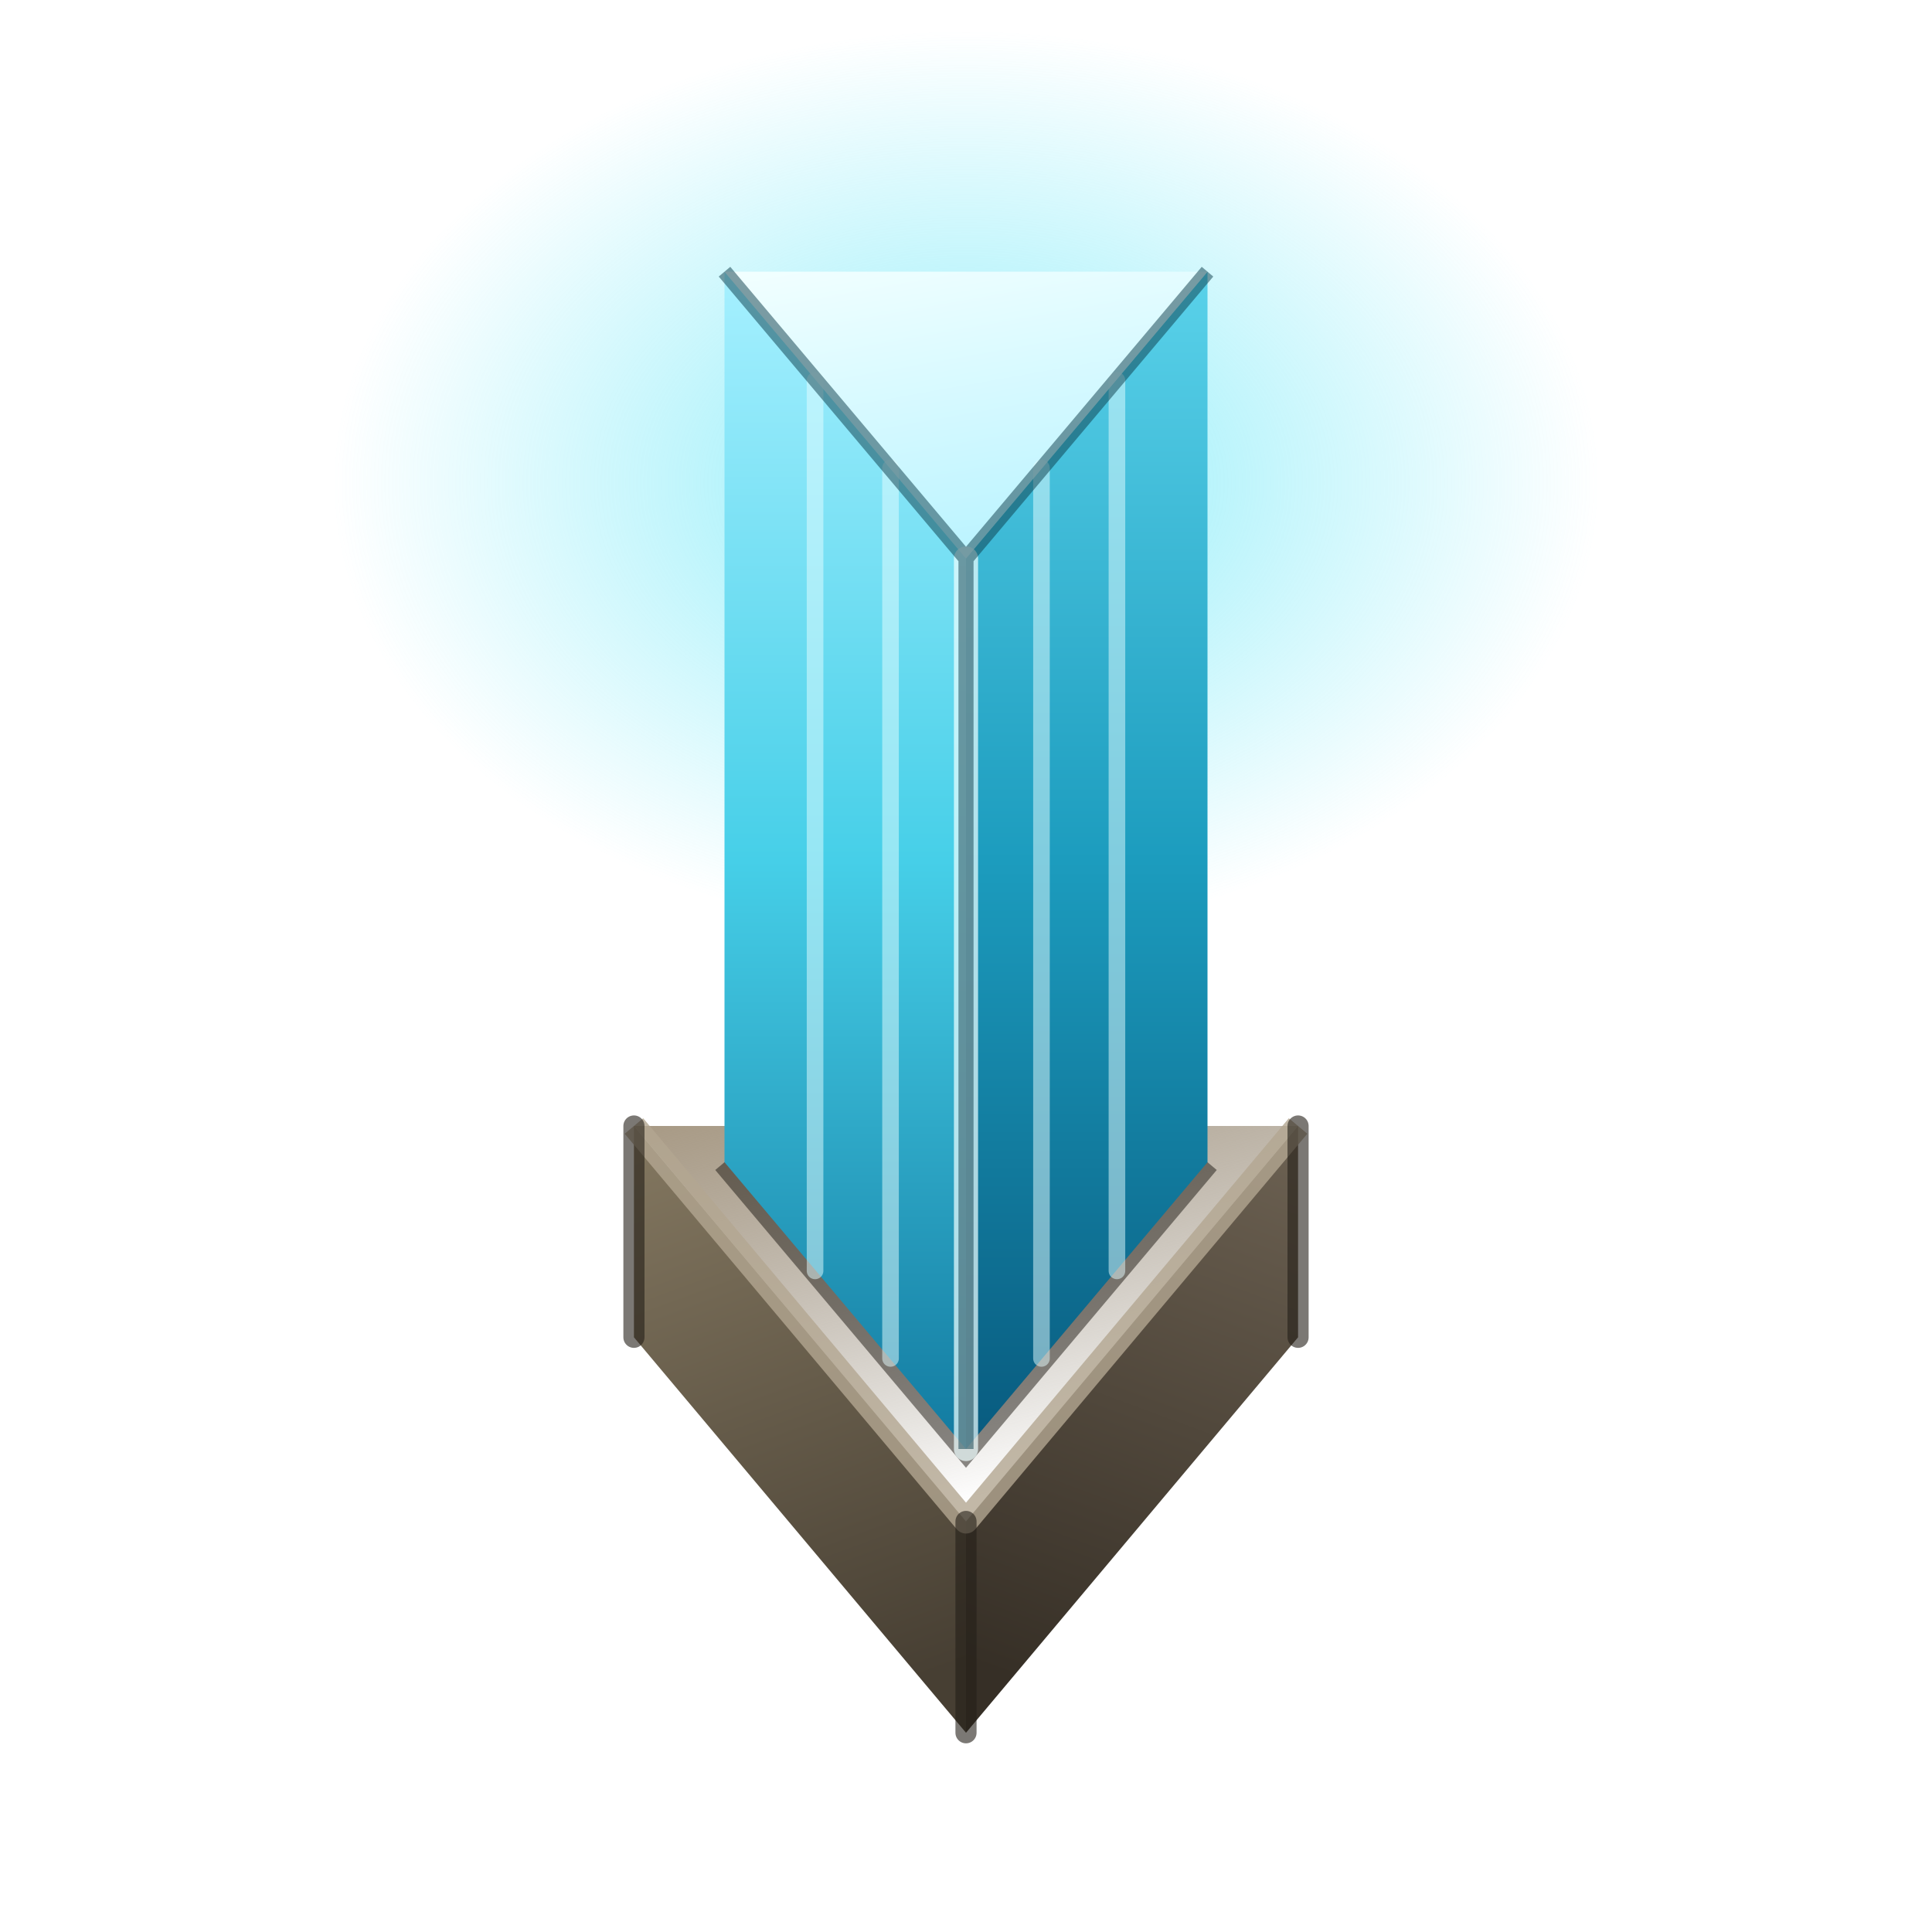
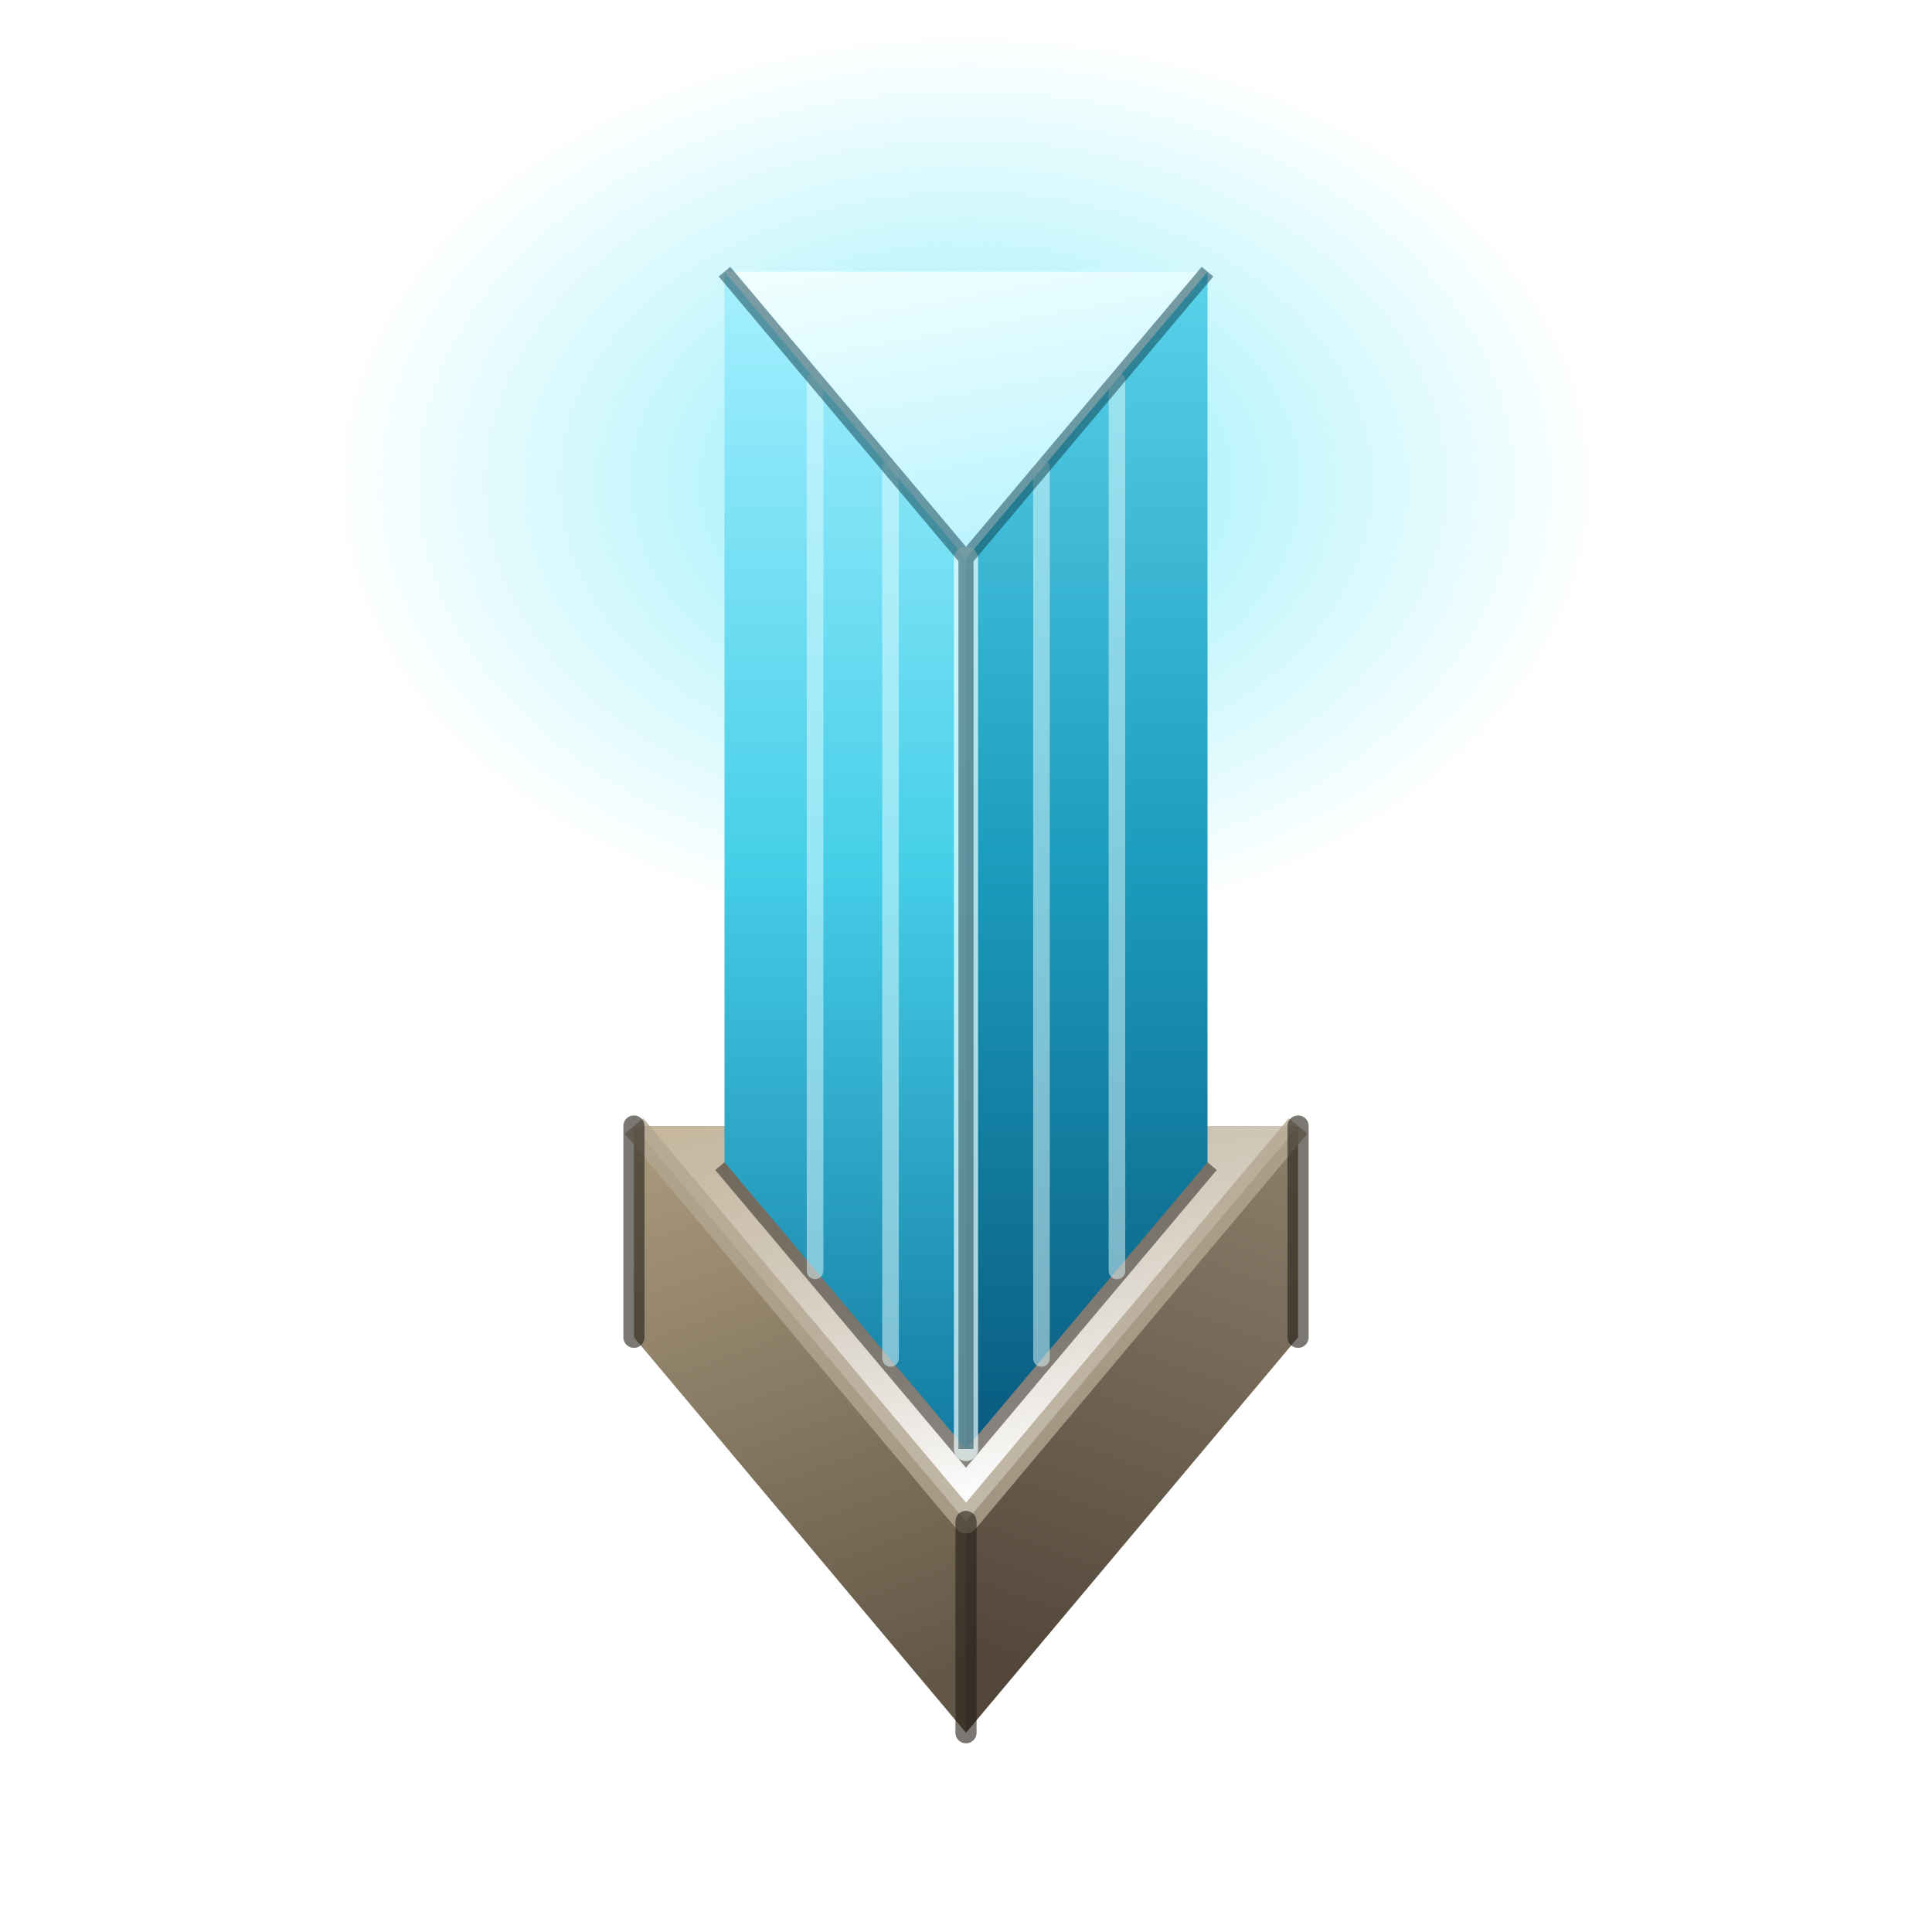
<svg xmlns="http://www.w3.org/2000/svg" viewBox="0 0 64 64" width="26" height="26">
  <defs>
    <radialGradient id="gGlow" cx="0.5" cy="0.5" r="0.5">
      <stop offset="0" stop-color="#5fe6f7" stop-opacity="0.7" />
      <stop offset="1" stop-color="#5fe6f7" stop-opacity="0" />
    </radialGradient>
    <linearGradient id="rTop" x1="0" y1="0" x2="0.3" y2="1">
      <stop offset="0" stop-color="#f2ffff" />
      <stop offset="1" stop-color="#bdf4ff" />
    </linearGradient>
    <linearGradient id="rLeft" x1="0" y1="0" x2="0" y2="1">
      <stop offset="0" stop-color="#a6f0ff" />
      <stop offset="0.5" stop-color="#46cfe8" />
      <stop offset="1" stop-color="#127aa0" />
    </linearGradient>
    <linearGradient id="rRight" x1="0" y1="0" x2="0" y2="1">
      <stop offset="0" stop-color="#5ad2ea" />
      <stop offset="0.5" stop-color="#1c9cbe" />
      <stop offset="1" stop-color="#085a7e" />
    </linearGradient>
    <linearGradient id="bTop" x1="0" y1="0" x2="0.4" y2="1">
-       <stop offset="0" stop-color="#a89a85" />
-       <stop offset="1" stop-color="#82766400" />
+       <stop offset="0" stop-color="#c6b69d" />
+       <stop offset="1" stop-color="#9c8e7600" />
    </linearGradient>
    <linearGradient id="bLeft" x1="0.2" y1="0" x2="0.4" y2="1">
-       <stop offset="0" stop-color="#82765f" />
-       <stop offset="1" stop-color="#473f33" />
+       <stop offset="0" stop-color="#a9997c" />
+       <stop offset="1" stop-color="#635847" />
    </linearGradient>
    <linearGradient id="bRight" x1="0.8" y1="0" x2="0.6" y2="1">
-       <stop offset="0" stop-color="#6b6051" />
-       <stop offset="1" stop-color="#362f26" />
+       <stop offset="0" stop-color="#8b7d69" />
+       <stop offset="1" stop-color="#514639" />
    </linearGradient>
  </defs>
  <ellipse cx="32" cy="16" rx="21" ry="15" fill="url(#gGlow)" />
  <path d="M 21 37.3 L 32 50.4 L 32 57.4 L 21 44.3 Z" fill="url(#bLeft)" />
  <path d="M 43 37.3 L 32 50.4 L 32 57.4 L 43 44.3 Z" fill="url(#bRight)" />
  <path d="M 21 37.3 L 43 37.3 L 32 50.4 Z" fill="url(#bTop)" />
  <path d="M 21 37.3 L 32 50.4 L 43 37.3" fill="none" stroke="#b3a691" stroke-width="0.8" stroke-linejoin="round" opacity="0.8" />
  <g stroke="#231e18" stroke-width="0.7" stroke-linecap="round" opacity="0.6">
    <line x1="32" y1="50.4" x2="32" y2="57.4" />
    <line x1="21" y1="37.3" x2="21" y2="44.3" />
    <line x1="43" y1="37.3" x2="43" y2="44.3" />
  </g>
  <path d="M 24 38.5 L 32 48 L 40 38.5" fill="none" stroke="#1c1812" stroke-width="0.8" opacity="0.5" />
  <path d="M 40 9 L 32 18.5 L 32 48 L 40 38.5 Z" fill="url(#rRight)" />
  <path d="M 24 9 L 32 18.5 L 32 48 L 24 38.5 Z" fill="url(#rLeft)" />
  <path d="M 24 9 L 40 9 L 32 18.5 Z" fill="url(#rTop)" />
  <g stroke="#e6fdff" stroke-width="0.55" opacity="0.5" stroke-linecap="round">
    <line x1="27" y1="12.6" x2="27" y2="42.1" />
    <line x1="29.5" y1="15.5" x2="29.5" y2="45" />
    <line x1="37" y1="12.6" x2="37" y2="42.1" />
    <line x1="34.5" y1="15.5" x2="34.5" y2="45" />
  </g>
  <line x1="32" y1="18.5" x2="32" y2="48" stroke="#f0ffff" stroke-width="0.8" opacity="0.7" stroke-linecap="round" />
  <path d="M 24 9 L 32 18.5 L 40 9 M 32 18.5 L 32 48" fill="none" stroke="#0a3a48" stroke-width="0.5" opacity="0.5" />
</svg>
